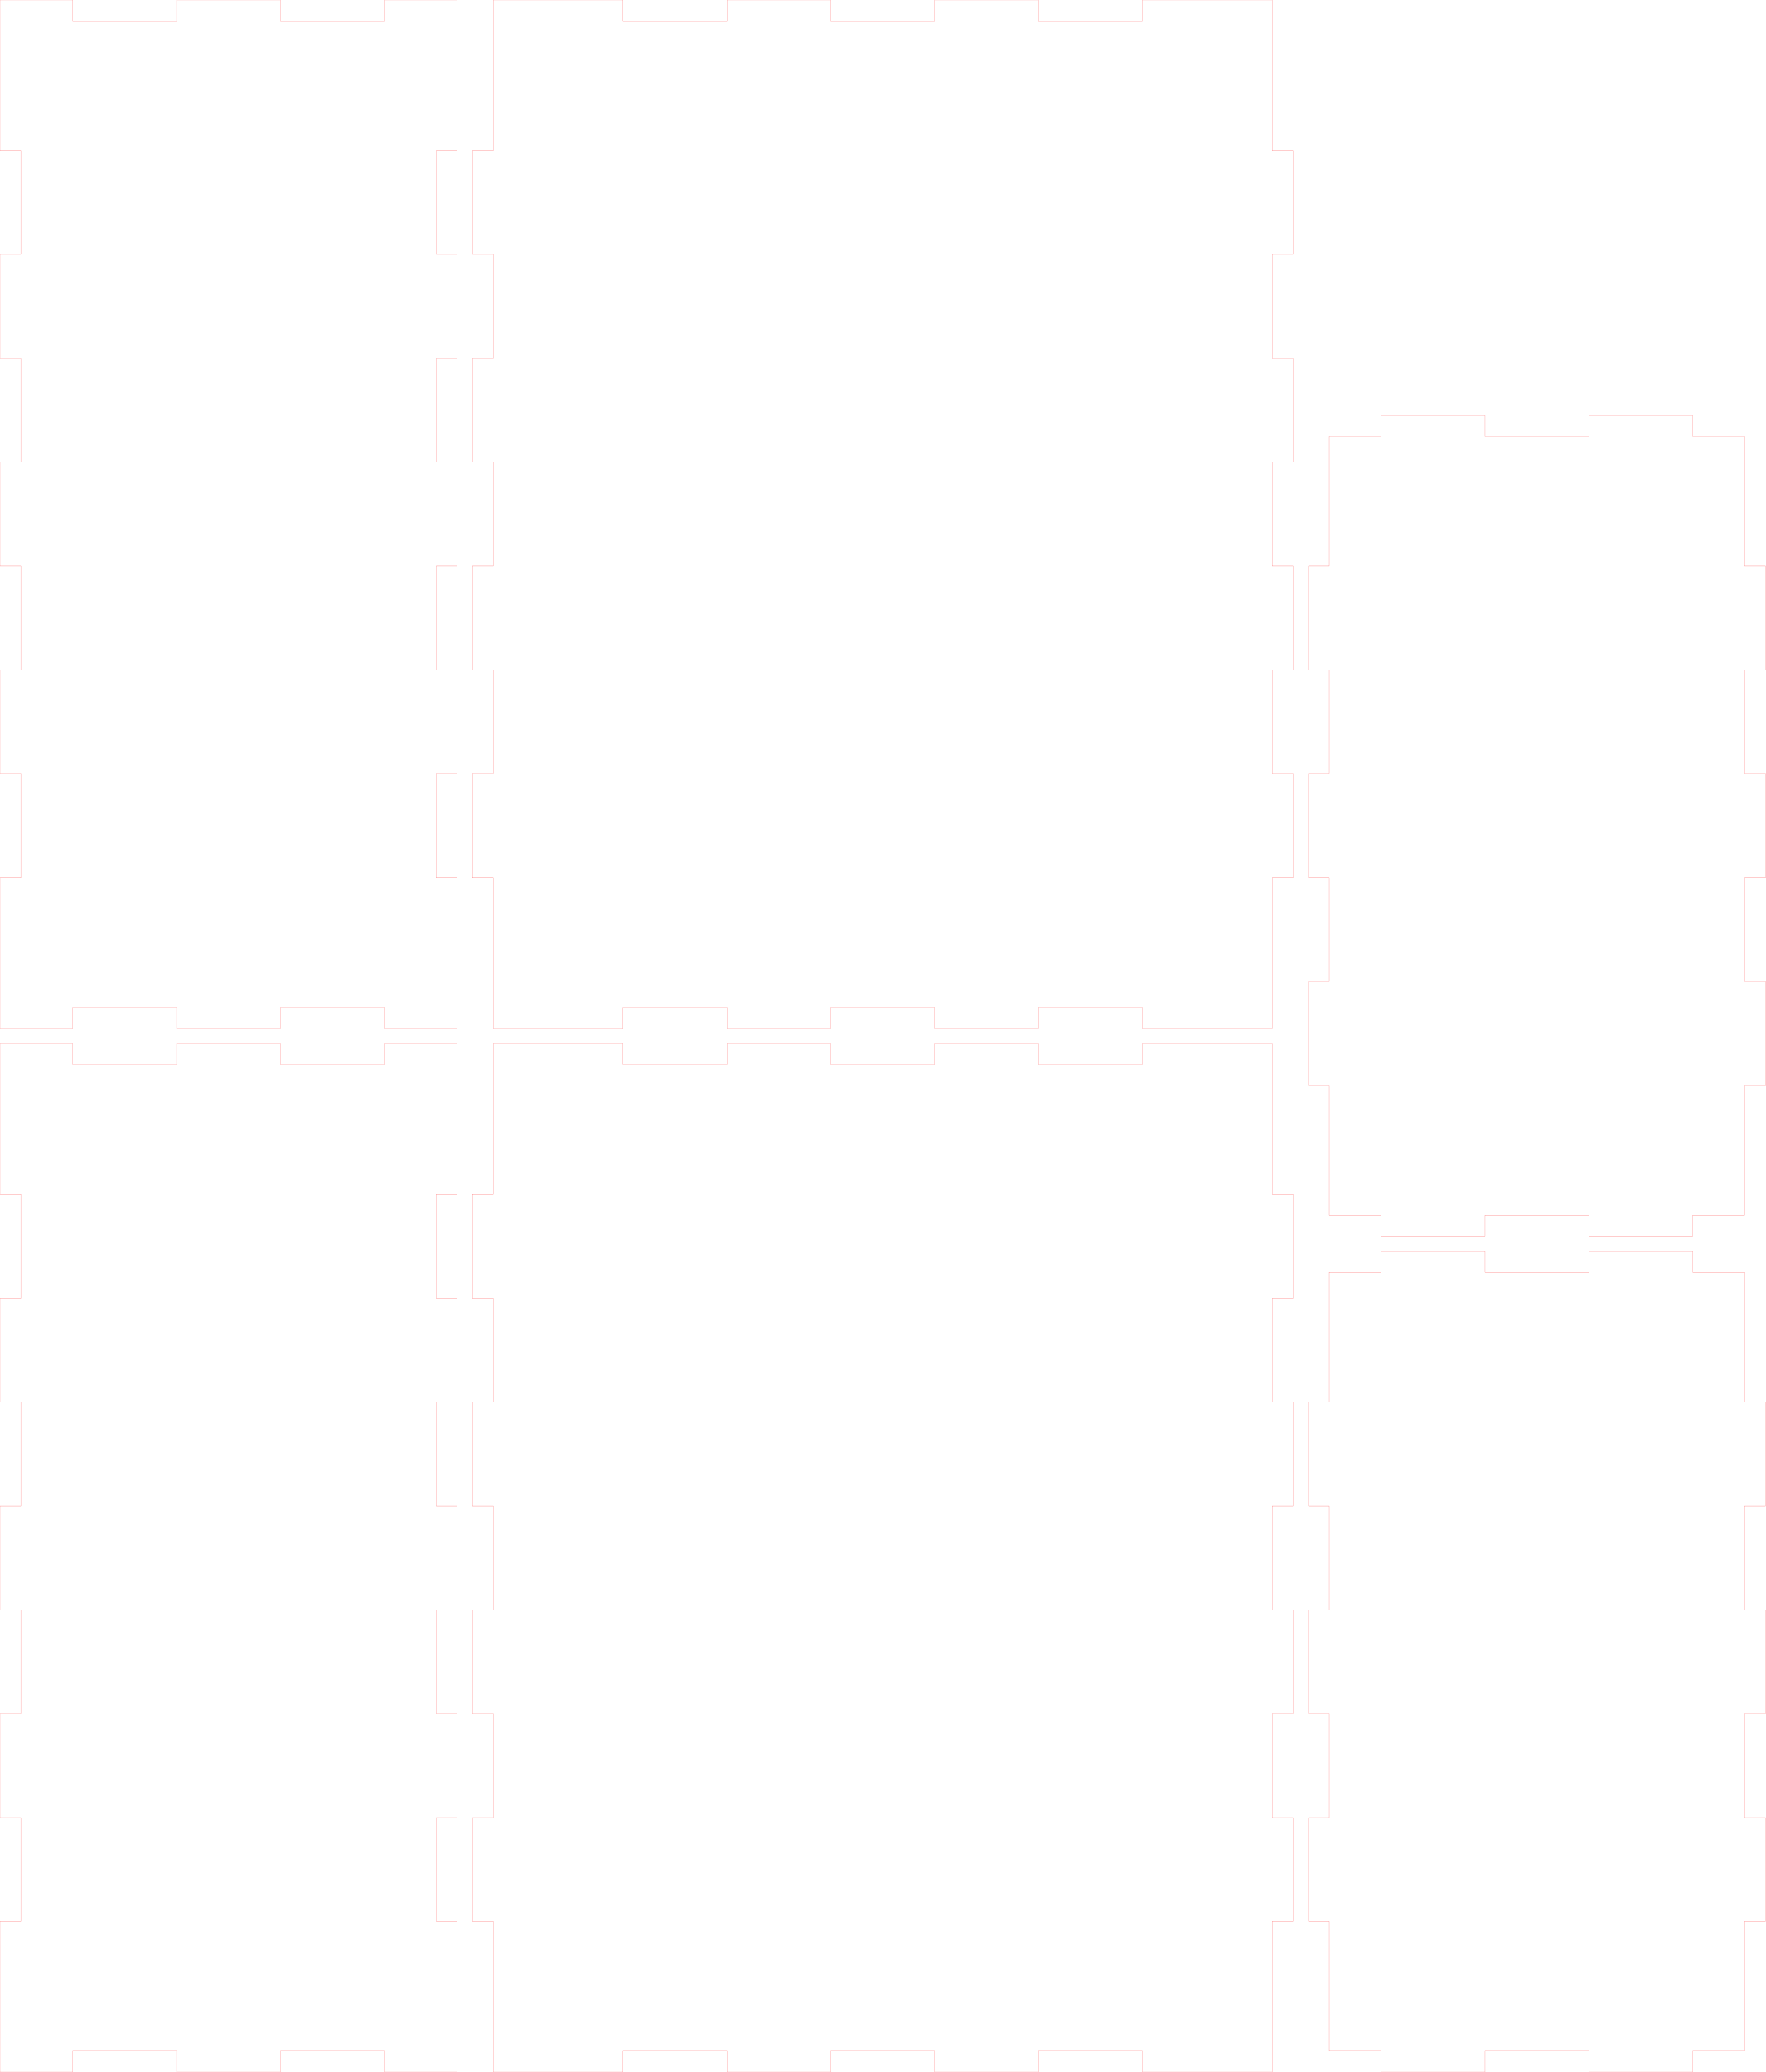
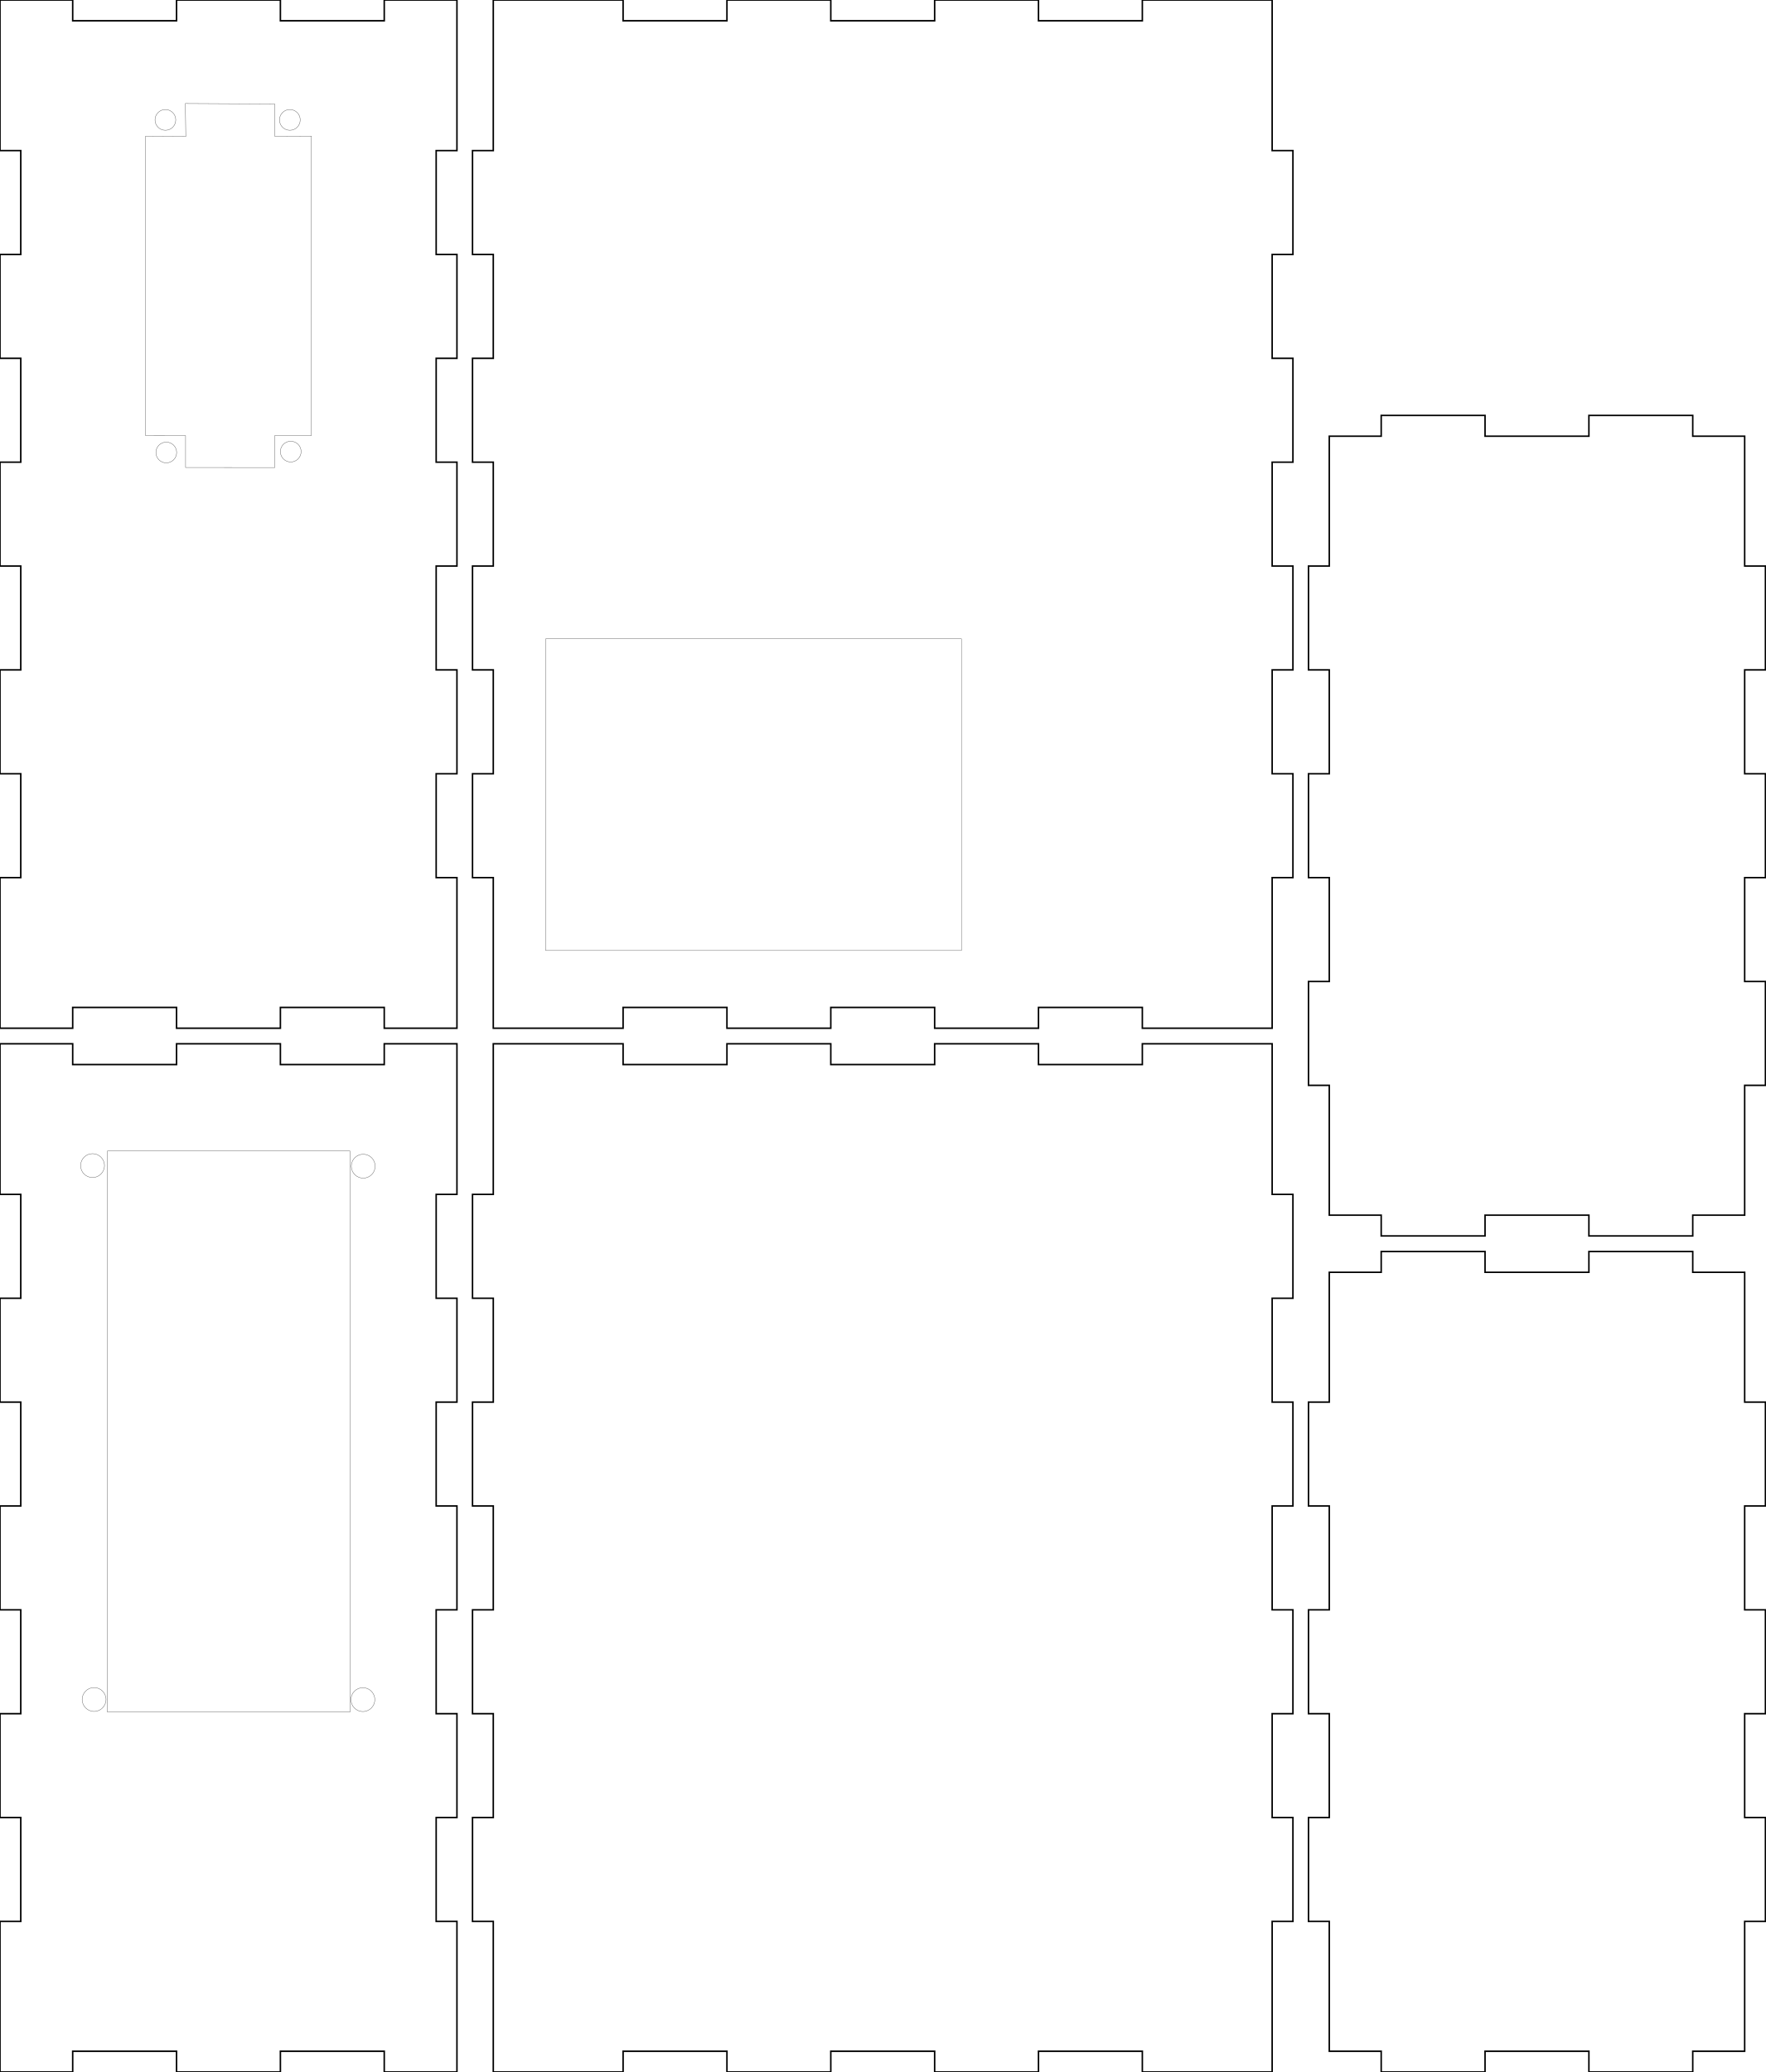
- <svg xmlns="http://www.w3.org/2000/svg" width="340mm" height="399mm" viewBox="0 0 340 399" version="1.1" preserveAspectRatio="xMidYMid meet">
+ <svg xmlns="http://www.w3.org/2000/svg" width="340mm" height="399mm" viewBox="0 0 340 399" version="1.1" preserveAspectRatio="xMidYMid meet" id="svg9">
+   <defs id="defs13" />
  <g id="svgGroup" stroke-linecap="round" fill-rule="evenodd" font-size="9pt" stroke="#000" stroke-width="0.25mm" fill="none" style="stroke:#000;stroke-width:0.25mm;fill:none">
-     <path d="M 0 201 L 0 230 L 4 230 L 4 250 L 0 250 L 0 270 L 4 270 L 4 290 L 0 290 L 0 310 L 4 310 L 4 330 L 0 330 L 0 350 L 4 350 L 4 370 L 0 370 L 0 390 L 0 399 L 14 399 L 14 395 L 34 395 L 34 399 L 54 399 L 54 395 L 74 395 L 74 399 L 88 399 L 88 370 L 84 370 L 84 350 L 88 350 L 88 330 L 84 330 L 84 310 L 88 310 L 88 290 L 84 290 L 84 270 L 88 270 L 88 250 L 84 250 L 84 230 L 88 230 L 88 210 L 88 201 L 74 201 L 74 205 L 54 205 L 54 201 L 34 201 L 34 205 L 14 205 L 14 201 L 0 201 Z" id="front_outsideCutPath" stroke="#FF0000" stroke-width="0.1" style="stroke:#FF0000;stroke-width:0.1" vector-effect="non-scaling-stroke" />
-     <path d="M 95 201 L 95 230 L 91 230 L 91 250 L 95 250 L 95 270 L 91 270 L 91 290 L 95 290 L 95 310 L 91 310 L 91 330 L 95 330 L 95 350 L 91 350 L 91 370 L 95 370 L 95 390 L 95 399 L 120 399 L 120 395 L 140 395 L 140 399 L 160 399 L 160 395 L 180 395 L 180 399 L 200 399 L 200 395 L 220 395 L 220 399 L 240 399 L 245 399 L 245 370 L 249 370 L 249 350 L 245 350 L 245 330 L 249 330 L 249 310 L 245 310 L 245 290 L 249 290 L 249 270 L 245 270 L 245 250 L 249 250 L 249 230 L 245 230 L 245 210 L 245 201 L 220 201 L 220 205 L 200 205 L 200 201 L 180 201 L 180 205 L 160 205 L 160 201 L 140 201 L 140 205 L 120 205 L 120 201 L 100 201 L 95 201 Z" id="left_outsideCutPath" stroke="#FF0000" stroke-width="0.1" style="stroke:#FF0000;stroke-width:0.1" vector-effect="non-scaling-stroke" />
-     <path d="M 256 245 L 256 270 L 252 270 L 252 290 L 256 290 L 256 310 L 252 310 L 252 330 L 256 330 L 256 350 L 252 350 L 252 370 L 256 370 L 256 390 L 256 395 L 266 395 L 266 399 L 286 399 L 286 395 L 306 395 L 306 399 L 326 399 L 326 395 L 336 395 L 336 370 L 340 370 L 340 350 L 336 350 L 336 330 L 340 330 L 340 310 L 336 310 L 336 290 L 340 290 L 340 270 L 336 270 L 336 250 L 336 245 L 326 245 L 326 241 L 306 241 L 306 245 L 286 245 L 286 241 L 266 241 L 266 245 L 256 245 Z" id="top_outsideCutPath" stroke="#FF0000" stroke-width="0.1" style="stroke:#FF0000;stroke-width:0.1" vector-effect="non-scaling-stroke" />
-     <path d="M 0 0 L 0 29 L 4 29 L 4 49 L 0 49 L 0 69 L 4 69 L 4 89 L 0 89 L 0 109 L 4 109 L 4 129 L 0 129 L 0 149 L 4 149 L 4 169 L 0 169 L 0 189 L 0 198 L 14 198 L 14 194 L 34 194 L 34 198 L 54 198 L 54 194 L 74 194 L 74 198 L 88 198 L 88 169 L 84 169 L 84 149 L 88 149 L 88 129 L 84 129 L 84 109 L 88 109 L 88 89 L 84 89 L 84 69 L 88 69 L 88 49 L 84 49 L 84 29 L 88 29 L 88 9 L 88 0 L 74 0 L 74 4 L 54 4 L 54 0 L 34 0 L 34 4 L 14 4 L 14 0 L 0 0 Z" id="back_outsideCutPath" stroke="#FF0000" stroke-width="0.1" style="stroke:#FF0000;stroke-width:0.1" vector-effect="non-scaling-stroke" />
-     <path d="M 95 0 L 95 29 L 91 29 L 91 49 L 95 49 L 95 69 L 91 69 L 91 89 L 95 89 L 95 109 L 91 109 L 91 129 L 95 129 L 95 149 L 91 149 L 91 169 L 95 169 L 95 189 L 95 198 L 120 198 L 120 194 L 140 194 L 140 198 L 160 198 L 160 194 L 180 194 L 180 198 L 200 198 L 200 194 L 220 194 L 220 198 L 240 198 L 245 198 L 245 169 L 249 169 L 249 149 L 245 149 L 245 129 L 249 129 L 249 109 L 245 109 L 245 89 L 249 89 L 249 69 L 245 69 L 245 49 L 249 49 L 249 29 L 245 29 L 245 9 L 245 0 L 220 0 L 220 4 L 200 4 L 200 0 L 180 0 L 180 4 L 160 4 L 160 0 L 140 0 L 140 4 L 120 4 L 120 0 L 100 0 L 95 0 Z" id="right_outsideCutPath" stroke="#FF0000" stroke-width="0.1" style="stroke:#FF0000;stroke-width:0.1" vector-effect="non-scaling-stroke" />
-     <path d="M 256 84 L 256 109 L 252 109 L 252 129 L 256 129 L 256 149 L 252 149 L 252 169 L 256 169 L 256 189 L 252 189 L 252 209 L 256 209 L 256 229 L 256 234 L 266 234 L 266 238 L 286 238 L 286 234 L 306 234 L 306 238 L 326 238 L 326 234 L 336 234 L 336 209 L 340 209 L 340 189 L 336 189 L 336 169 L 340 169 L 340 149 L 336 149 L 336 129 L 340 129 L 340 109 L 336 109 L 336 89 L 336 84 L 326 84 L 326 80 L 306 80 L 306 84 L 286 84 L 286 80 L 266 80 L 266 84 L 256 84 Z" id="bottom_outsideCutPath" stroke="#FF0000" stroke-width="0.1" style="stroke:#FF0000;stroke-width:0.1" vector-effect="non-scaling-stroke" />
+     <path d="M 0 201 L 0 230 L 4 230 L 4 250 L 0 250 L 0 270 L 4 270 L 4 290 L 0 290 L 0 310 L 4 310 L 4 330 L 0 330 L 0 350 L 4 350 L 4 370 L 0 370 L 0 390 L 0 399 L 14 399 L 14 395 L 34 395 L 34 399 L 54 399 L 54 395 L 74 395 L 74 399 L 88 399 L 88 370 L 84 370 L 84 350 L 88 350 L 88 330 L 84 330 L 84 310 L 88 310 L 88 290 L 84 290 L 84 270 L 88 270 L 88 250 L 84 250 L 84 230 L 88 230 L 88 210 L 88 201 L 74 201 L 74 205 L 54 205 L 54 201 L 34 201 L 34 205 L 14 205 L 14 201 L 0 201 Z" id="front_outsideCutPath" stroke="#000000" stroke-width="0.1" style="stroke:#000000;stroke-width:1.1" vector-effect="non-scaling-stroke" />
+     <path d="M 95 201 L 95 230 L 91 230 L 91 250 L 95 250 L 95 270 L 91 270 L 91 290 L 95 290 L 95 310 L 91 310 L 91 330 L 95 330 L 95 350 L 91 350 L 91 370 L 95 370 L 95 390 L 95 399 L 120 399 L 120 395 L 140 395 L 140 399 L 160 399 L 160 395 L 180 395 L 180 399 L 200 399 L 200 395 L 220 395 L 220 399 L 240 399 L 245 399 L 245 370 L 249 370 L 249 350 L 245 350 L 245 330 L 249 330 L 249 310 L 245 310 L 245 290 L 249 290 L 249 270 L 245 270 L 245 250 L 249 250 L 249 230 L 245 230 L 245 210 L 245 201 L 220 201 L 220 205 L 200 205 L 200 201 L 180 201 L 180 205 L 160 205 L 160 201 L 140 201 L 140 205 L 120 205 L 120 201 L 100 201 L 95 201 Z" id="left_outsideCutPath" stroke="#000000" stroke-width="0.1" style="stroke:#000000;stroke-width:1.1" vector-effect="non-scaling-stroke" />
+     <path d="M 256 245 L 256 270 L 252 270 L 252 290 L 256 290 L 256 310 L 252 310 L 252 330 L 256 330 L 256 350 L 252 350 L 252 370 L 256 370 L 256 390 L 256 395 L 266 395 L 266 399 L 286 399 L 286 395 L 306 395 L 306 399 L 326 399 L 326 395 L 336 395 L 336 370 L 340 370 L 340 350 L 336 350 L 336 330 L 340 330 L 340 310 L 336 310 L 336 290 L 340 290 L 340 270 L 336 270 L 336 250 L 336 245 L 326 245 L 326 241 L 306 241 L 306 245 L 286 245 L 286 241 L 266 241 L 266 245 L 256 245 Z" id="top_outsideCutPath" stroke="#000000" stroke-width="0.1" style="stroke:#000000;stroke-width:1.1" vector-effect="non-scaling-stroke" />
+     <path d="M 0 0 L 0 29 L 4 29 L 4 49 L 0 49 L 0 69 L 4 69 L 4 89 L 0 89 L 0 109 L 4 109 L 4 129 L 0 129 L 0 149 L 4 149 L 4 169 L 0 169 L 0 189 L 0 198 L 14 198 L 14 194 L 34 194 L 34 198 L 54 198 L 54 194 L 74 194 L 74 198 L 88 198 L 88 169 L 84 169 L 84 149 L 88 149 L 88 129 L 84 129 L 84 109 L 88 109 L 88 89 L 84 89 L 84 69 L 88 69 L 88 49 L 84 49 L 84 29 L 88 29 L 88 9 L 88 0 L 74 0 L 74 4 L 54 4 L 54 0 L 34 0 L 34 4 L 14 4 L 14 0 L 0 0 Z" id="back_outsideCutPath" stroke="#000000" stroke-width="0.1" style="stroke:#000000;stroke-width:1.1" vector-effect="non-scaling-stroke" />
+     <path d="M 95 0 L 95 29 L 91 29 L 91 49 L 95 49 L 95 69 L 91 69 L 91 89 L 95 89 L 95 109 L 91 109 L 91 129 L 95 129 L 95 149 L 91 149 L 91 169 L 95 169 L 95 189 L 95 198 L 120 198 L 120 194 L 140 194 L 140 198 L 160 198 L 160 194 L 180 194 L 180 198 L 200 198 L 200 194 L 220 194 L 220 198 L 240 198 L 245 198 L 245 169 L 249 169 L 249 149 L 245 149 L 245 129 L 249 129 L 249 109 L 245 109 L 245 89 L 249 89 L 249 69 L 245 69 L 245 49 L 249 49 L 249 29 L 245 29 L 245 9 L 245 0 L 220 0 L 220 4 L 200 4 L 200 0 L 180 0 L 180 4 L 160 4 L 160 0 L 140 0 L 140 4 L 120 4 L 120 0 L 100 0 L 95 0 Z" id="right_outsideCutPath" stroke="#000000" stroke-width="0.1" style="stroke:#000000;stroke-width:1.1" vector-effect="non-scaling-stroke" />
+     <path d="M 256 84 L 256 109 L 252 109 L 252 129 L 256 129 L 256 149 L 252 149 L 252 169 L 256 169 L 256 189 L 252 189 L 252 209 L 256 209 L 256 229 L 256 234 L 266 234 L 266 238 L 286 238 L 286 234 L 306 234 L 306 238 L 326 238 L 326 234 L 336 234 L 336 209 L 340 209 L 340 189 L 336 189 L 336 169 L 340 169 L 340 149 L 336 149 L 336 129 L 340 129 L 340 109 L 336 109 L 336 89 L 336 84 L 326 84 L 326 80 L 306 80 L 306 84 L 286 84 L 286 80 L 266 80 L 266 84 L 256 84 Z" id="bottom_outsideCutPath" stroke="#000000" stroke-width="1.1" style="stroke:#000000;stroke-width:1.1" vector-effect="non-scaling-stroke" />
  </g>
+   <circle style="fill:none;stroke:#000000;stroke-width:0.065;stroke-opacity:0.708" id="path3852" cx="17.821" cy="224.456" r="2.298" />
+   <circle style="fill:none;stroke:#000000;stroke-width:0.065;stroke-opacity:0.708" id="circle3854" cx="69.953" cy="224.57" r="2.298" />
+   <circle style="fill:none;stroke:#000000;stroke-width:0.065;stroke-opacity:0.708" id="circle3856" cx="18.119" cy="327.268" r="2.298" />
+   <circle style="fill:none;stroke:#000000;stroke-width:0.065;stroke-opacity:0.708" id="circle3858" cx="69.887" cy="327.291" r="2.298" />
+   <rect style="fill:none;stroke:#000000;stroke-width:0.066;stroke-opacity:0.708" id="rect5414" width="46.715" height="108.043" x="20.685" y="221.643" />
+   <circle style="fill:none;stroke:#000000;stroke-width:0.065;stroke-opacity:0.708" id="path355" cx="55.993" cy="86.965" r="1.997" />
+   <circle style="fill:none;stroke:#000000;stroke-width:0.065;stroke-opacity:0.708" id="circle357" cx="32.024" cy="87.136" r="1.997" />
+   <circle style="fill:none;stroke:#000000;stroke-width:0.065;stroke-opacity:0.708" id="circle359" cx="31.852" cy="23.089" r="1.997" />
+   <circle style="fill:none;stroke:#000000;stroke-width:0.065;stroke-opacity:0.708" id="circle361" cx="55.821" cy="23.089" r="1.997" />
+   <path style="fill:none;stroke:#000000;stroke-width:0.065;stroke-opacity:0.708" d="m 28.007,26.246 7.775,0.043 -0.086,-6.358 17.216,0.093 v 6.219 l 7.062,-0.03 0.003,57.648 H 52.922 v 6.175 L 35.739,90.025 V 83.883 L 28.021,83.879 Z" id="path438" />
+   <rect style="fill:none;stroke:#000000;stroke-width:0.065;stroke-opacity:0.708" id="rect407" width="80.067" height="60.02" x="105.096" y="123.017" />
</svg>
